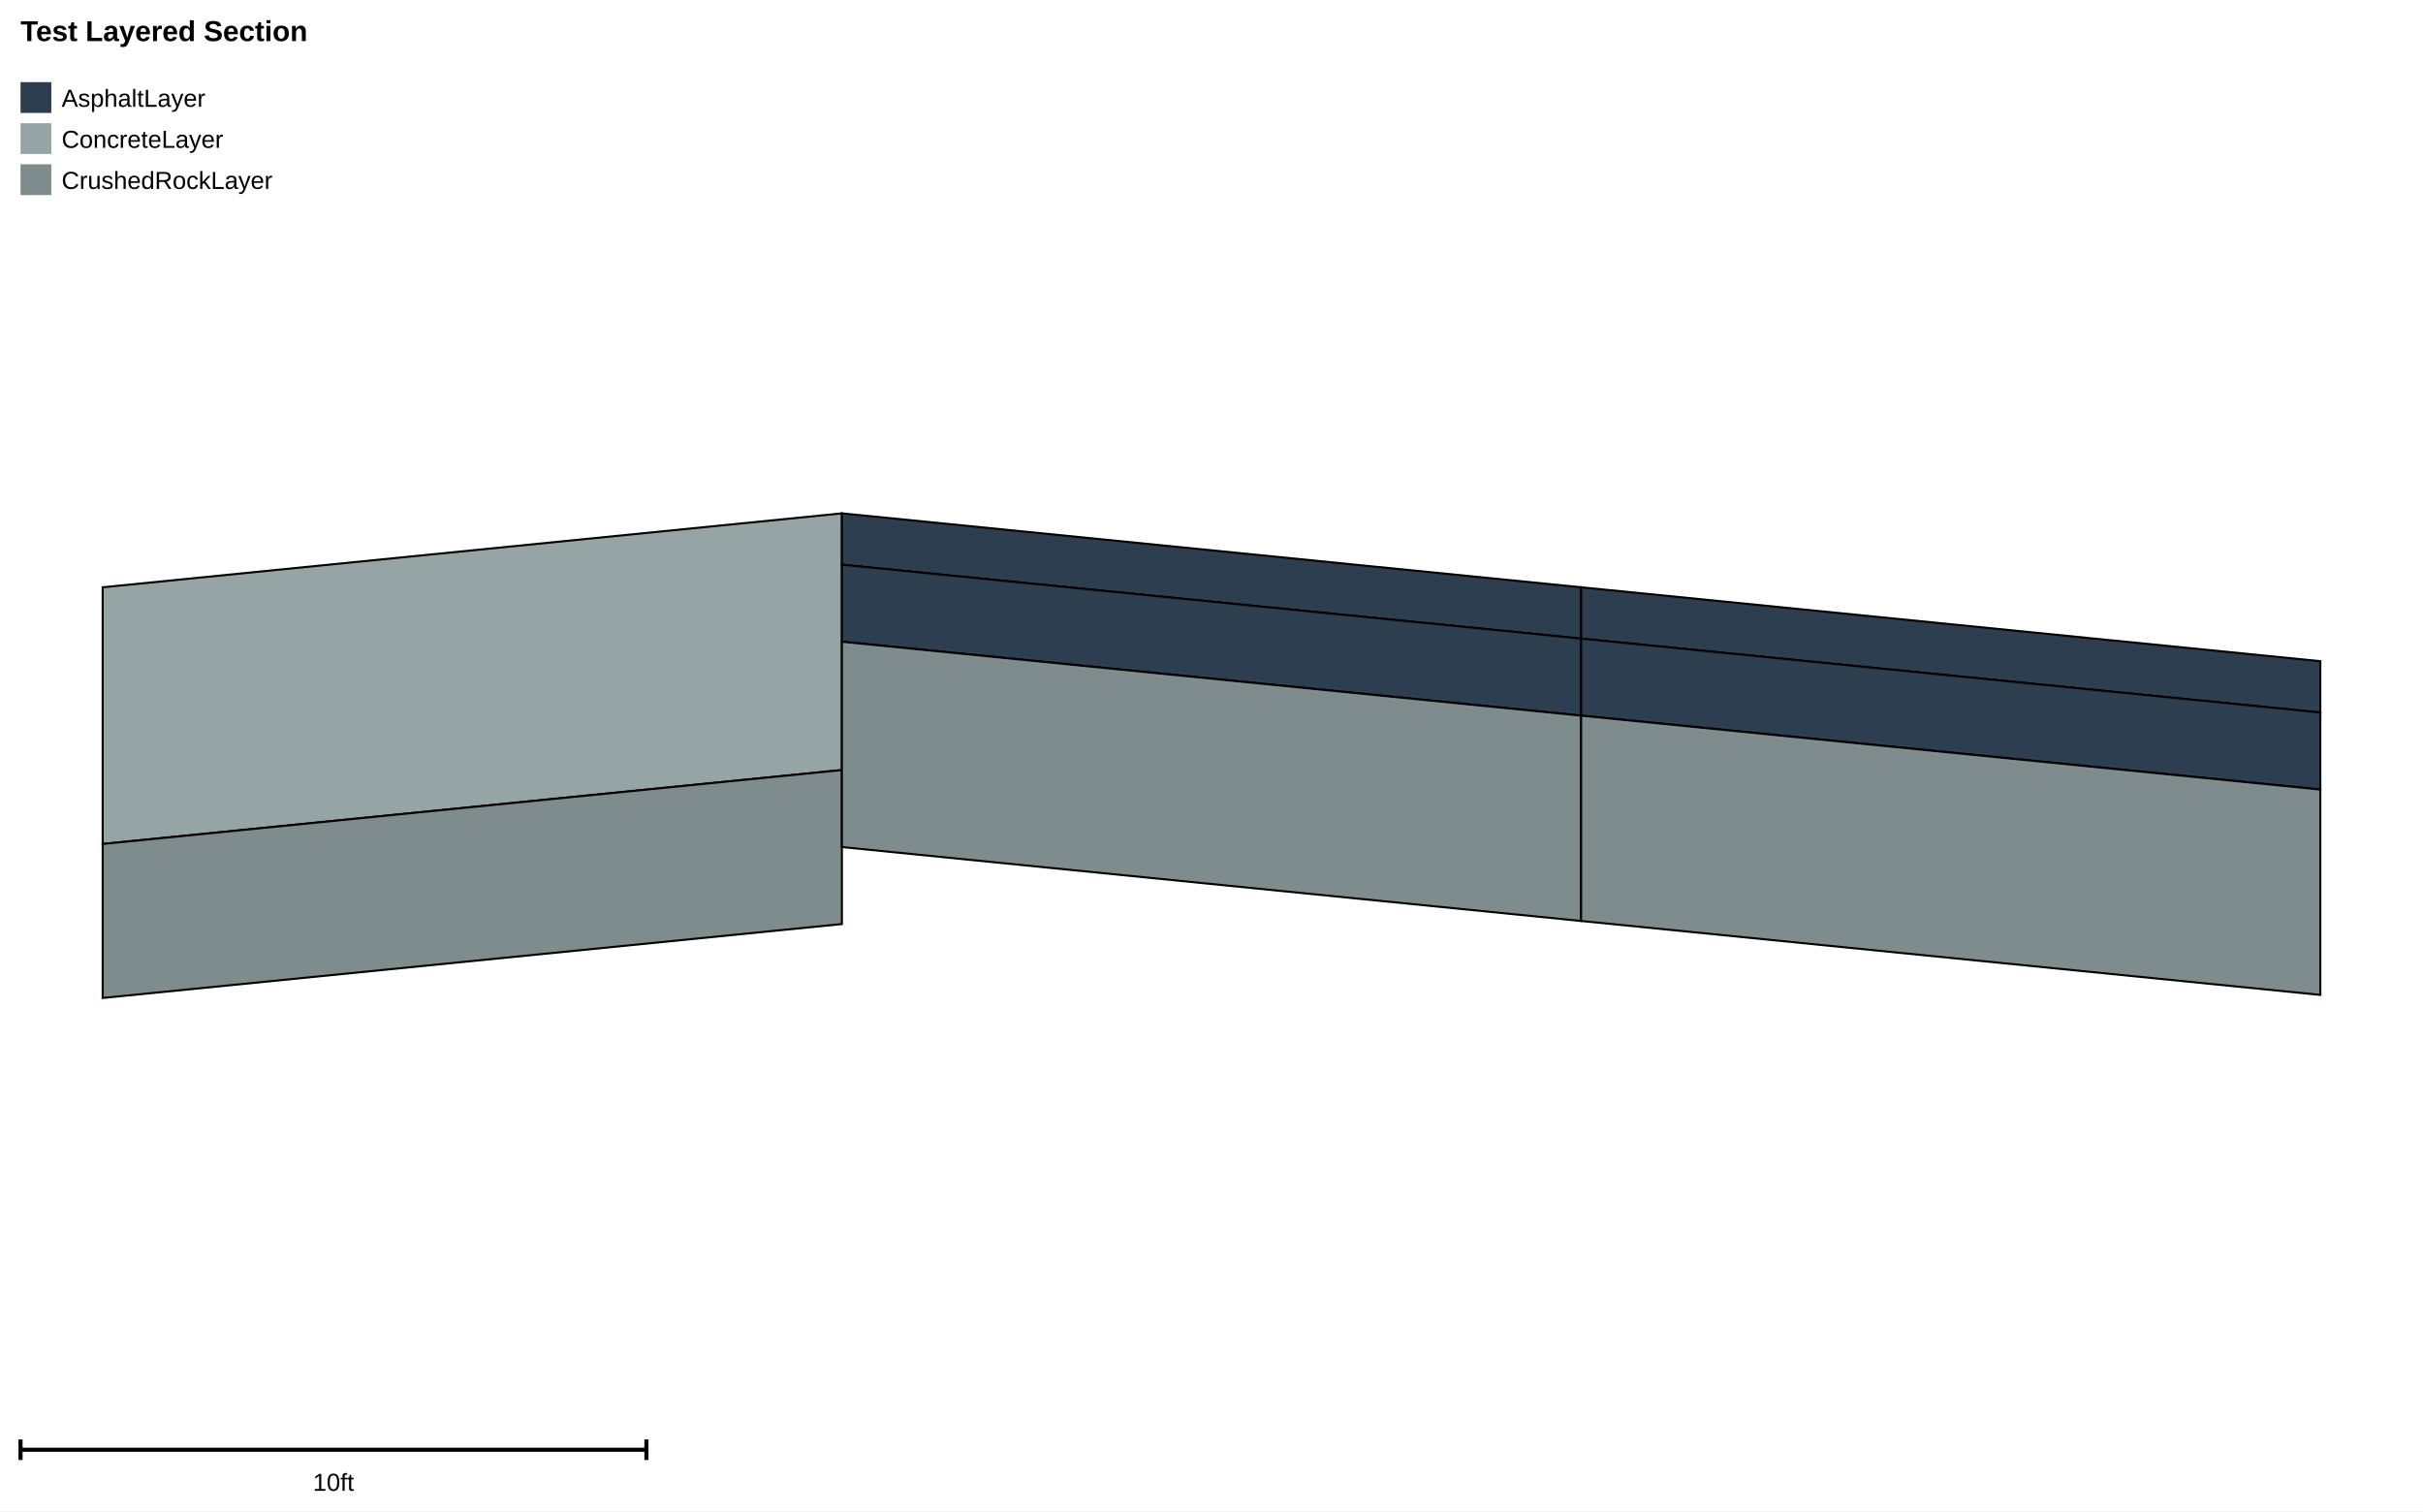
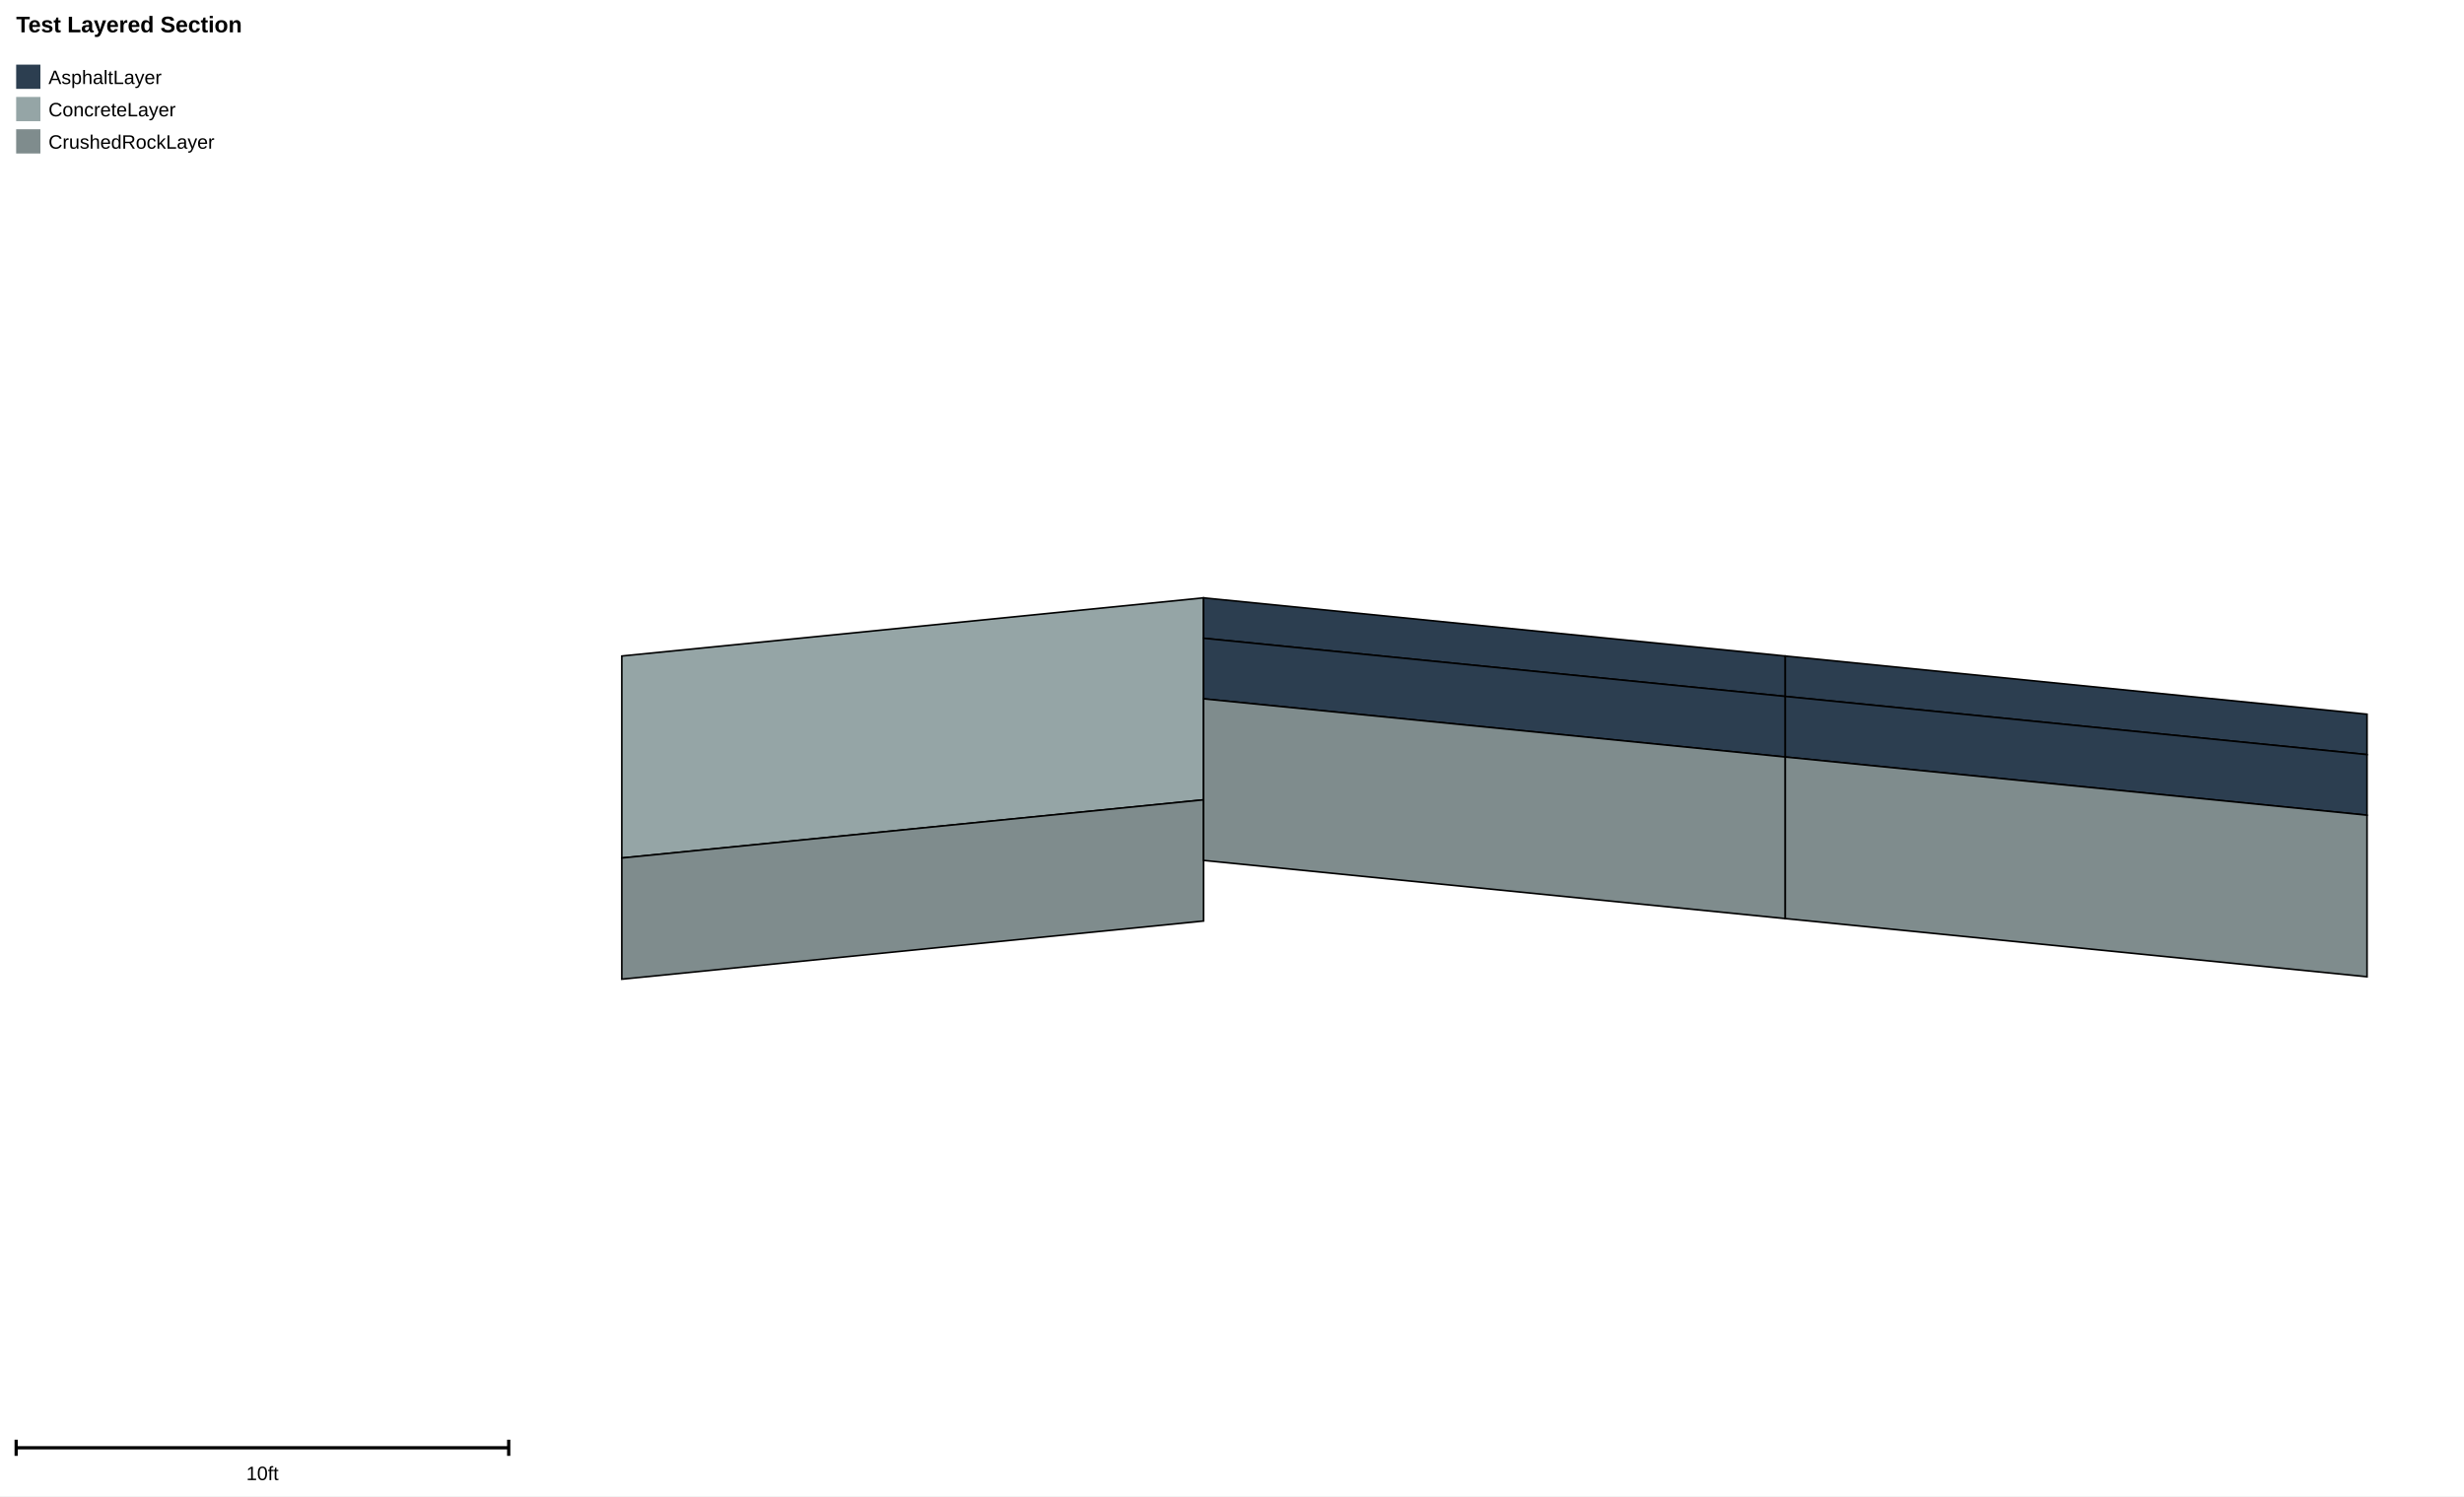
- <svg xmlns="http://www.w3.org/2000/svg" width="1180.0" height="736.0" viewBox="0 0 1180.0 736.0">
-   <rect width="1180.0" height="736.0" fill="white" />
+ <svg xmlns="http://www.w3.org/2000/svg" width="1524.8" height="926.0" viewBox="0 0 1524.8 926.0">
+   <rect width="1524.8" height="926.0" fill="white" />
  <g transform="scale(1,-1)">
-     <g transform="translate(0,-736.0)">
-       <polygon points="410.00,486.00 410.00,361.00 50.00,325.00 50.00,450.00" fill="#95A5A6" stroke="black" stroke-width="1" />
-       <polygon points="410.00,361.00 410.00,286.00 50.00,250.00 50.00,325.00" fill="#7F8C8D" stroke="black" stroke-width="1" />
-       <polygon points="410.00,486.00 770.00,450.00 770.00,425.00 410.00,461.00" fill="#2C3E50" stroke="black" stroke-width="1" />
-       <polygon points="410.00,461.00 770.00,425.00 770.00,387.50 410.00,423.50" fill="#2C3E50" stroke="black" stroke-width="1" />
-       <polygon points="410.00,423.50 770.00,387.50 770.00,287.50 410.00,323.50" fill="#7F8C8D" stroke="black" stroke-width="1" />
-       <polygon points="770.00,450.00 1130.00,414.00 1130.00,389.00 770.00,425.00" fill="#2C3E50" stroke="black" stroke-width="1" />
-       <polygon points="770.00,425.00 1130.00,389.00 1130.00,351.50 770.00,387.50" fill="#2C3E50" stroke="black" stroke-width="1" />
-       <polygon points="770.00,387.50 1130.00,351.50 1130.00,251.50 770.00,287.50" fill="#7F8C8D" stroke="black" stroke-width="1" />
+     <g transform="translate(0,-926.0)">
+       <polygon points="744.80,556.00 744.80,431.00 384.80,395.00 384.80,520.00" fill="#95A5A6" stroke="black" stroke-width="1" />
+       <polygon points="744.80,431.00 744.80,356.00 384.80,320.00 384.80,395.00" fill="#7F8C8D" stroke="black" stroke-width="1" />
+       <polygon points="744.80,556.00 1104.80,520.00 1104.80,495.00 744.80,531.00" fill="#2C3E50" stroke="black" stroke-width="1" />
+       <polygon points="744.80,531.00 1104.80,495.00 1104.80,457.50 744.80,493.50" fill="#2C3E50" stroke="black" stroke-width="1" />
+       <polygon points="744.80,493.50 1104.80,457.50 1104.80,357.50 744.80,393.50" fill="#7F8C8D" stroke="black" stroke-width="1" />
+       <polygon points="1104.80,520.00 1464.80,484.00 1464.80,459.00 1104.80,495.00" fill="#2C3E50" stroke="black" stroke-width="1" />
+       <polygon points="1104.80,495.00 1464.80,459.00 1464.80,421.50 1104.80,457.50" fill="#2C3E50" stroke="black" stroke-width="1" />
+       <polygon points="1104.80,457.50 1464.80,421.50 1464.80,321.50 1104.80,357.50" fill="#7F8C8D" stroke="black" stroke-width="1" />
    </g>
  </g>
  <text x="10" y="20" font-family="Arial" font-size="14" font-weight="bold">Test Layered Section</text>
  <rect x="10" y="40" width="15" height="15" fill="#2C3E50" />
  <text x="30" y="52" font-family="Arial" font-size="12">AsphaltLayer</text>
  <rect x="10" y="60" width="15" height="15" fill="#95A5A6" />
  <text x="30" y="72" font-family="Arial" font-size="12">ConcreteLayer</text>
  <rect x="10" y="80" width="15" height="15" fill="#7F8C8D" />
  <text x="30" y="92" font-family="Arial" font-size="12">CrushedRockLayer</text>
-   <line x1="10" y1="706" x2="314.8" y2="706" stroke="black" stroke-width="2" />
-   <line x1="10" y1="701" x2="10" y2="711" stroke="black" stroke-width="2" />
-   <line x1="314.8" y1="701" x2="314.8" y2="711" stroke="black" stroke-width="2" />
-   <text x="162.4" y="726" font-family="Arial" font-size="12" text-anchor="middle">10ft</text>
+   <line x1="10" y1="896" x2="314.8" y2="896" stroke="black" stroke-width="2" />
+   <line x1="10" y1="891" x2="10" y2="901" stroke="black" stroke-width="2" />
+   <line x1="314.8" y1="891" x2="314.8" y2="901" stroke="black" stroke-width="2" />
+   <text x="162.4" y="916" font-family="Arial" font-size="12" text-anchor="middle">10ft</text>
</svg>
